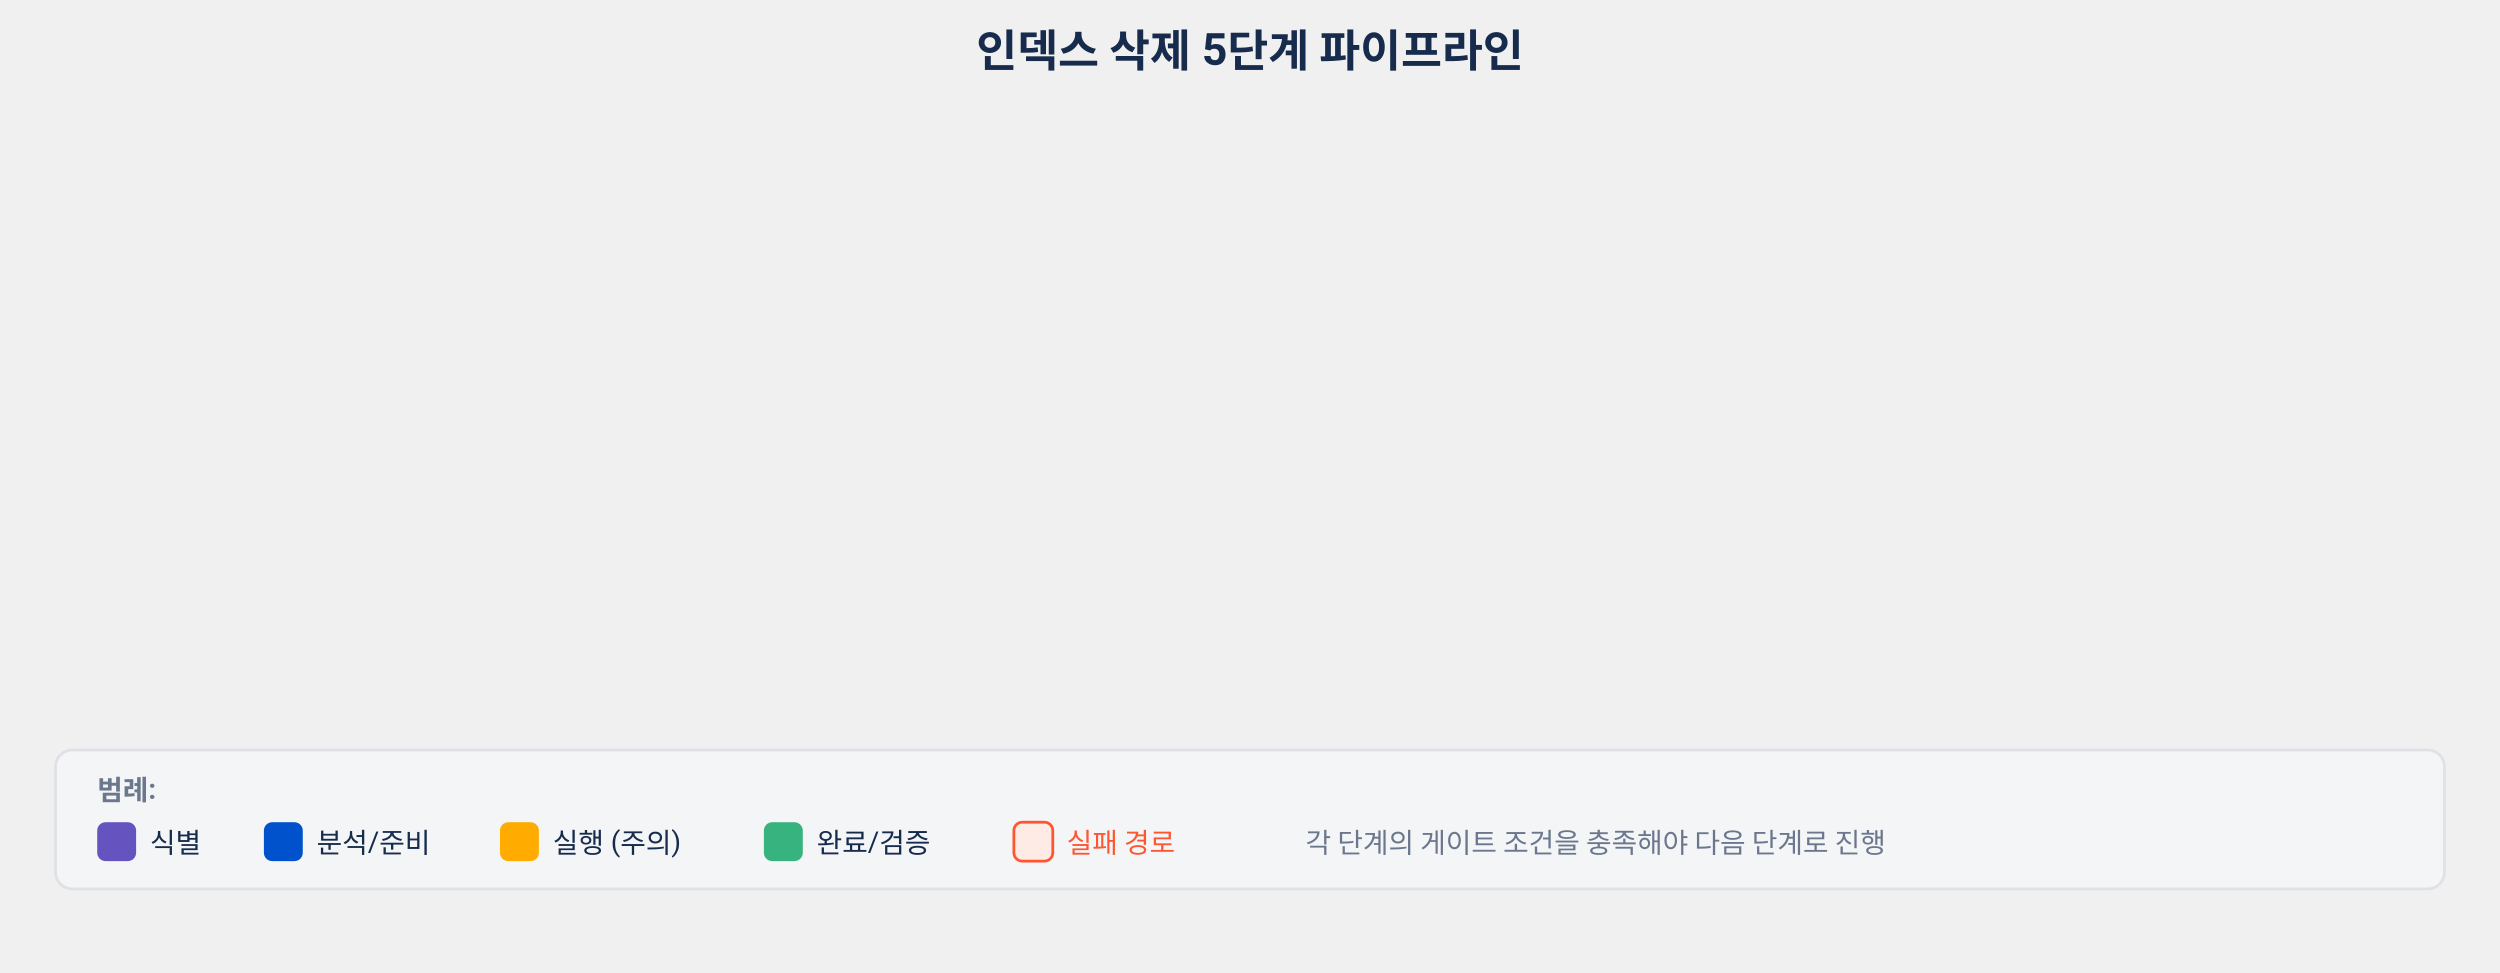
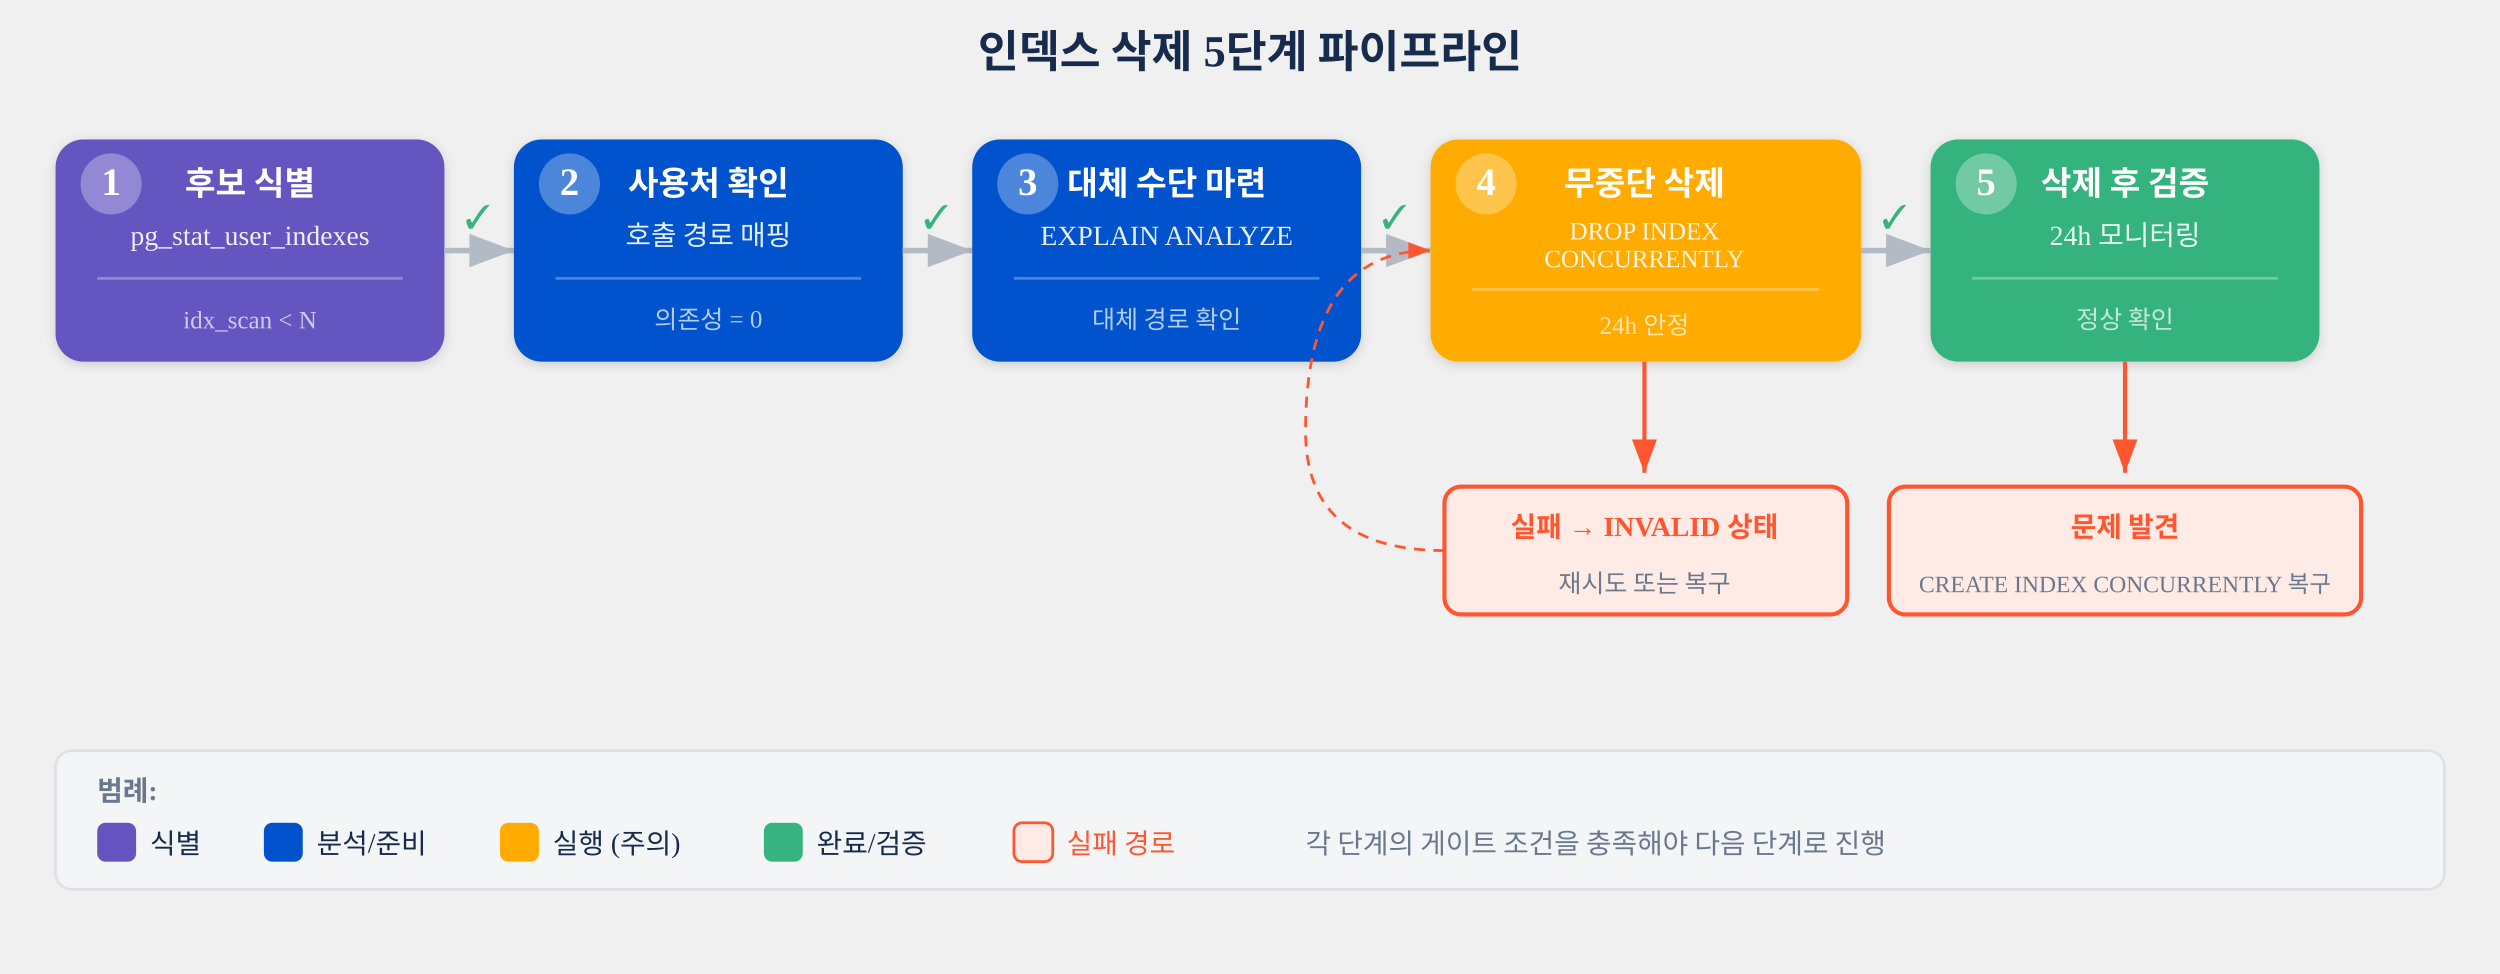
- <svg xmlns="http://www.w3.org/2000/svg" viewBox="0 0 900 350" width="900" height="350">
-   <style> @media (prefers-reduced-motion: reduce) { .stage-animate, .gate-animate, .fail-animate { animation: none !important; opacity: 1 !important; } .stage-box { fill-opacity: 1 !important; } } .font-base { font-family: -apple-system, BlinkMacSystemFont, 'Segoe UI', Roboto, sans-serif; } .title { font-size: 16px; font-weight: 700; fill: #172B4D; } .stage-num { font-size: 14px; font-weight: 700; fill: white; } .stage-title { font-size: 12px; font-weight: 700; fill: white; } .stage-sub { font-size: 10px; fill: rgba(255,255,255,0.9); } .gate-text { font-size: 9px; fill: #6B778C; font-style: italic; } .arrow { fill: none; stroke: #B3BAC5; stroke-width: 2; marker-end: url(#arrowGray); } .fail-text { font-size: 10px; fill: #FF5630; font-weight: 600; } .fail-sub { font-size: 9px; fill: #6B778C; } .check { font-size: 12px; fill: #36B37E; font-weight: 700; } .stage-animate { opacity: 0; animation: stageIn 0.5s ease-out forwards; } .s1 { animation-delay: 0s; } .s2 { animation-delay: 0.5s; } .s3 { animation-delay: 1.0s; } .s4 { animation-delay: 1.5s; } .s5 { animation-delay: 2.0s; } .gate-animate { opacity: 0; animation: stageIn 0.3s ease-out forwards; } .g1 { animation-delay: 0.4s; } .g2 { animation-delay: 0.9s; } .g3 { animation-delay: 1.4s; } .g4 { animation-delay: 1.9s; } .fail-animate { opacity: 0; animation: stageIn 0.5s ease-out forwards; } .f1 { animation-delay: 3.0s; } .f2 { animation-delay: 3.5s; } @keyframes stageIn { from { opacity: 0; } to { opacity: 1; } } </style>
+ <svg xmlns="http://www.w3.org/2000/svg" viewBox="0 0 900 350" width="750" height="292">
+   <style>  .stage-box { fill-opacity: 1 !important; } } .font-base { font-family: -apple-system, BlinkMacSystemFont, 'Segoe UI', Roboto, sans-serif; } .title { font-size: 16px; font-weight: 700; fill: #172B4D; } .stage-num { font-size: 14px; font-weight: 700; fill: white; } .stage-title { font-size: 12px; font-weight: 700; fill: white; } .stage-sub { font-size: 10px; fill: rgba(255,255,255,0.9); } .gate-text { font-size: 9px; fill: #6B778C; font-style: italic; } .arrow { fill: none; stroke: #B3BAC5; stroke-width: 2; marker-end: url(#arrowGray); } .fail-text { font-size: 10px; fill: #FF5630; font-weight: 600; } .fail-sub { font-size: 9px; fill: #6B778C; } .check { font-size: 12px; fill: #36B37E; font-weight: 700; } .stage-animate { opacity: 1;  }      .gate-animate { opacity: 1;  }     .fail-animate { opacity: 1;  }    to { opacity: 1; } } </style>
  <defs>
    <marker id="arrowGray" markerWidth="8" markerHeight="6" refX="8" refY="3" orient="auto">
      <path d="M0,0 L8,3 L0,6 Z" fill="#B3BAC5" />
    </marker>
    <marker id="arrowRed2" markerWidth="8" markerHeight="6" refX="8" refY="3" orient="auto">
      <path d="M0,0 L8,3 L0,6 Z" fill="#FF5630" />
    </marker>
    <filter id="shadow">
      <feDropShadow dx="0" dy="1" stdDeviation="2" flood-opacity="0.15" />
    </filter>
  </defs>
  <text x="450" y="24" text-anchor="middle" class="font-base title">인덱스 삭제 5단계 파이프라인</text>
  <g class="stage-animate s1">
    <rect x="20" y="50" width="140" height="80" rx="10" fill="#6554C0" filter="url(#shadow)" />
    <circle cx="40" cy="66" r="11" fill="rgba(255,255,255,0.3)" />
    <text x="40" y="70" text-anchor="middle" class="font-base stage-num">1</text>
    <text x="90" y="70" text-anchor="middle" class="font-base stage-title">후보 식별</text>
    <text x="90" y="88" text-anchor="middle" class="font-base stage-sub">pg_stat_user_indexes</text>
    <line x1="35" y1="100" x2="145" y2="100" stroke="rgba(255,255,255,0.3)" stroke-width="1" />
    <text x="90" y="118" text-anchor="middle" class="font-base" style="font-size:9px;fill:rgba(255,255,255,0.7)">idx_scan &lt; N</text>
  </g>
  <g class="gate-animate g1">
    <line x1="160" y1="90" x2="185" y2="90" class="arrow" />
    <text x="172" y="82" text-anchor="middle" class="font-base check">✓</text>
  </g>
  <g class="stage-animate s2">
    <rect x="185" y="50" width="140" height="80" rx="10" fill="#0052CC" filter="url(#shadow)" />
    <circle cx="205" cy="66" r="11" fill="rgba(255,255,255,0.3)" />
    <text x="205" y="70" text-anchor="middle" class="font-base stage-num">2</text>
    <text x="255" y="70" text-anchor="middle" class="font-base stage-title">사용처 확인</text>
    <text x="255" y="88" text-anchor="middle" class="font-base stage-sub">호출 경로 매핑</text>
    <line x1="200" y1="100" x2="310" y2="100" stroke="rgba(255,255,255,0.3)" stroke-width="1" />
    <text x="255" y="118" text-anchor="middle" class="font-base" style="font-size:9px;fill:rgba(255,255,255,0.7)">의존성 = 0</text>
  </g>
  <g class="gate-animate g2">
    <line x1="325" y1="90" x2="350" y2="90" class="arrow" />
    <text x="337" y="82" text-anchor="middle" class="font-base check">✓</text>
  </g>
  <g class="stage-animate s3">
    <rect x="350" y="50" width="140" height="80" rx="10" fill="#0052CC" filter="url(#shadow)" />
    <circle cx="370" cy="66" r="11" fill="rgba(255,255,255,0.3)" />
    <text x="370" y="70" text-anchor="middle" class="font-base stage-num">3</text>
    <text x="420" y="70" text-anchor="middle" class="font-base stage-title">대체 수단 마련</text>
    <text x="420" y="88" text-anchor="middle" class="font-base stage-sub">EXPLAIN ANALYZE</text>
    <line x1="365" y1="100" x2="475" y2="100" stroke="rgba(255,255,255,0.3)" stroke-width="1" />
    <text x="420" y="118" text-anchor="middle" class="font-base" style="font-size:9px;fill:rgba(255,255,255,0.7)">대체 경로 확인</text>
  </g>
  <g class="gate-animate g3">
    <line x1="490" y1="90" x2="515" y2="90" class="arrow" />
    <text x="502" y="82" text-anchor="middle" class="font-base check">✓</text>
  </g>
  <g class="stage-animate s4">
    <rect x="515" y="50" width="155" height="80" rx="10" fill="#FFAB00" filter="url(#shadow)" />
    <circle cx="535" cy="66" r="11" fill="rgba(255,255,255,0.3)" />
    <text x="535" y="70" text-anchor="middle" class="font-base stage-num">4</text>
    <text x="592" y="70" text-anchor="middle" class="font-base stage-title">무중단 삭제</text>
    <text x="592" y="86" text-anchor="middle" class="font-base stage-sub" style="font-size:9px">DROP INDEX</text>
    <text x="592" y="96" text-anchor="middle" class="font-base stage-sub" style="font-size:9px">CONCURRENTLY</text>
    <line x1="530" y1="104" x2="655" y2="104" stroke="rgba(255,255,255,0.3)" stroke-width="1" />
    <text x="592" y="120" text-anchor="middle" class="font-base" style="font-size:9px;fill:rgba(255,255,255,0.7)">24h 안정</text>
  </g>
  <g class="gate-animate g4">
    <line x1="670" y1="90" x2="695" y2="90" class="arrow" />
    <text x="682" y="82" text-anchor="middle" class="font-base check">✓</text>
  </g>
  <g class="stage-animate s5">
    <rect x="695" y="50" width="140" height="80" rx="10" fill="#36B37E" filter="url(#shadow)" />
    <circle cx="715" cy="66" r="11" fill="rgba(255,255,255,0.3)" />
    <text x="715" y="70" text-anchor="middle" class="font-base stage-num">5</text>
    <text x="765" y="70" text-anchor="middle" class="font-base stage-title">삭제 후 검증</text>
    <text x="765" y="88" text-anchor="middle" class="font-base stage-sub">24h 모니터링</text>
    <line x1="710" y1="100" x2="820" y2="100" stroke="rgba(255,255,255,0.3)" stroke-width="1" />
    <text x="765" y="118" text-anchor="middle" class="font-base" style="font-size:9px;fill:rgba(255,255,255,0.7)">정상 확인</text>
  </g>
  <g class="fail-animate f1">
    <line x1="592" y1="130" x2="592" y2="170" stroke="#FF5630" stroke-width="1.5" marker-end="url(#arrowRed2)" />
    <rect x="520" y="175" width="145" height="46" rx="6" fill="#FFEBE6" stroke="#FF5630" stroke-width="1.5" />
    <text x="592" y="193" text-anchor="middle" class="font-base fail-text">실패 → INVALID 상태</text>
    <text x="592" y="213" text-anchor="middle" class="font-base fail-sub">재시도 또는 복구</text>
    <path d="M520,198 Q470,198 470,155 Q470,90 515,90" fill="none" stroke="#FF5630" stroke-width="1" stroke-dasharray="4,3" marker-end="url(#arrowRed2)" />
  </g>
  <g class="fail-animate f2">
    <line x1="765" y1="130" x2="765" y2="170" stroke="#FF5630" stroke-width="1.5" marker-end="url(#arrowRed2)" />
    <rect x="680" y="175" width="170" height="46" rx="6" fill="#FFEBE6" stroke="#FF5630" stroke-width="1.5" />
    <text x="765" y="193" text-anchor="middle" class="font-base fail-text">문제 발견</text>
    <text x="765" y="213" text-anchor="middle" class="font-base fail-sub" style="font-size:8.5px">CREATE INDEX CONCURRENTLY 복구</text>
  </g>
  <g transform="translate(20,270)">
    <rect x="0" y="0" width="860" height="50" rx="6" fill="#F4F5F7" stroke="#DFE1E6" stroke-width="1" />
    <text x="15" y="18" class="font-base" style="font-size:10px;fill:#6B778C;font-weight:600">범례:</text>
    <rect x="15" y="26" width="14" height="14" rx="3" fill="#6554C0" />
    <text x="34" y="37" class="font-base" style="font-size:10px;fill:#172B4D">식별</text>
    <rect x="75" y="26" width="14" height="14" rx="3" fill="#0052CC" />
    <text x="94" y="37" class="font-base" style="font-size:10px;fill:#172B4D">분석/준비</text>
    <rect x="160" y="26" width="14" height="14" rx="3" fill="#FFAB00" />
    <text x="179" y="37" class="font-base" style="font-size:10px;fill:#172B4D">실행 (주의)</text>
    <rect x="255" y="26" width="14" height="14" rx="3" fill="#36B37E" />
    <text x="274" y="37" class="font-base" style="font-size:10px;fill:#172B4D">완료/검증</text>
    <rect x="345" y="26" width="14" height="14" rx="3" fill="#FFEBE6" stroke="#FF5630" stroke-width="1" />
    <text x="364" y="37" class="font-base" style="font-size:10px;fill:#FF5630">실패 경로</text>
    <text x="450" y="37" class="font-base" style="font-size:10px;fill:#6B778C">각 단계의 게이트 조건을 충족해야 다음 단계로 진행</text>
  </g>
</svg>
